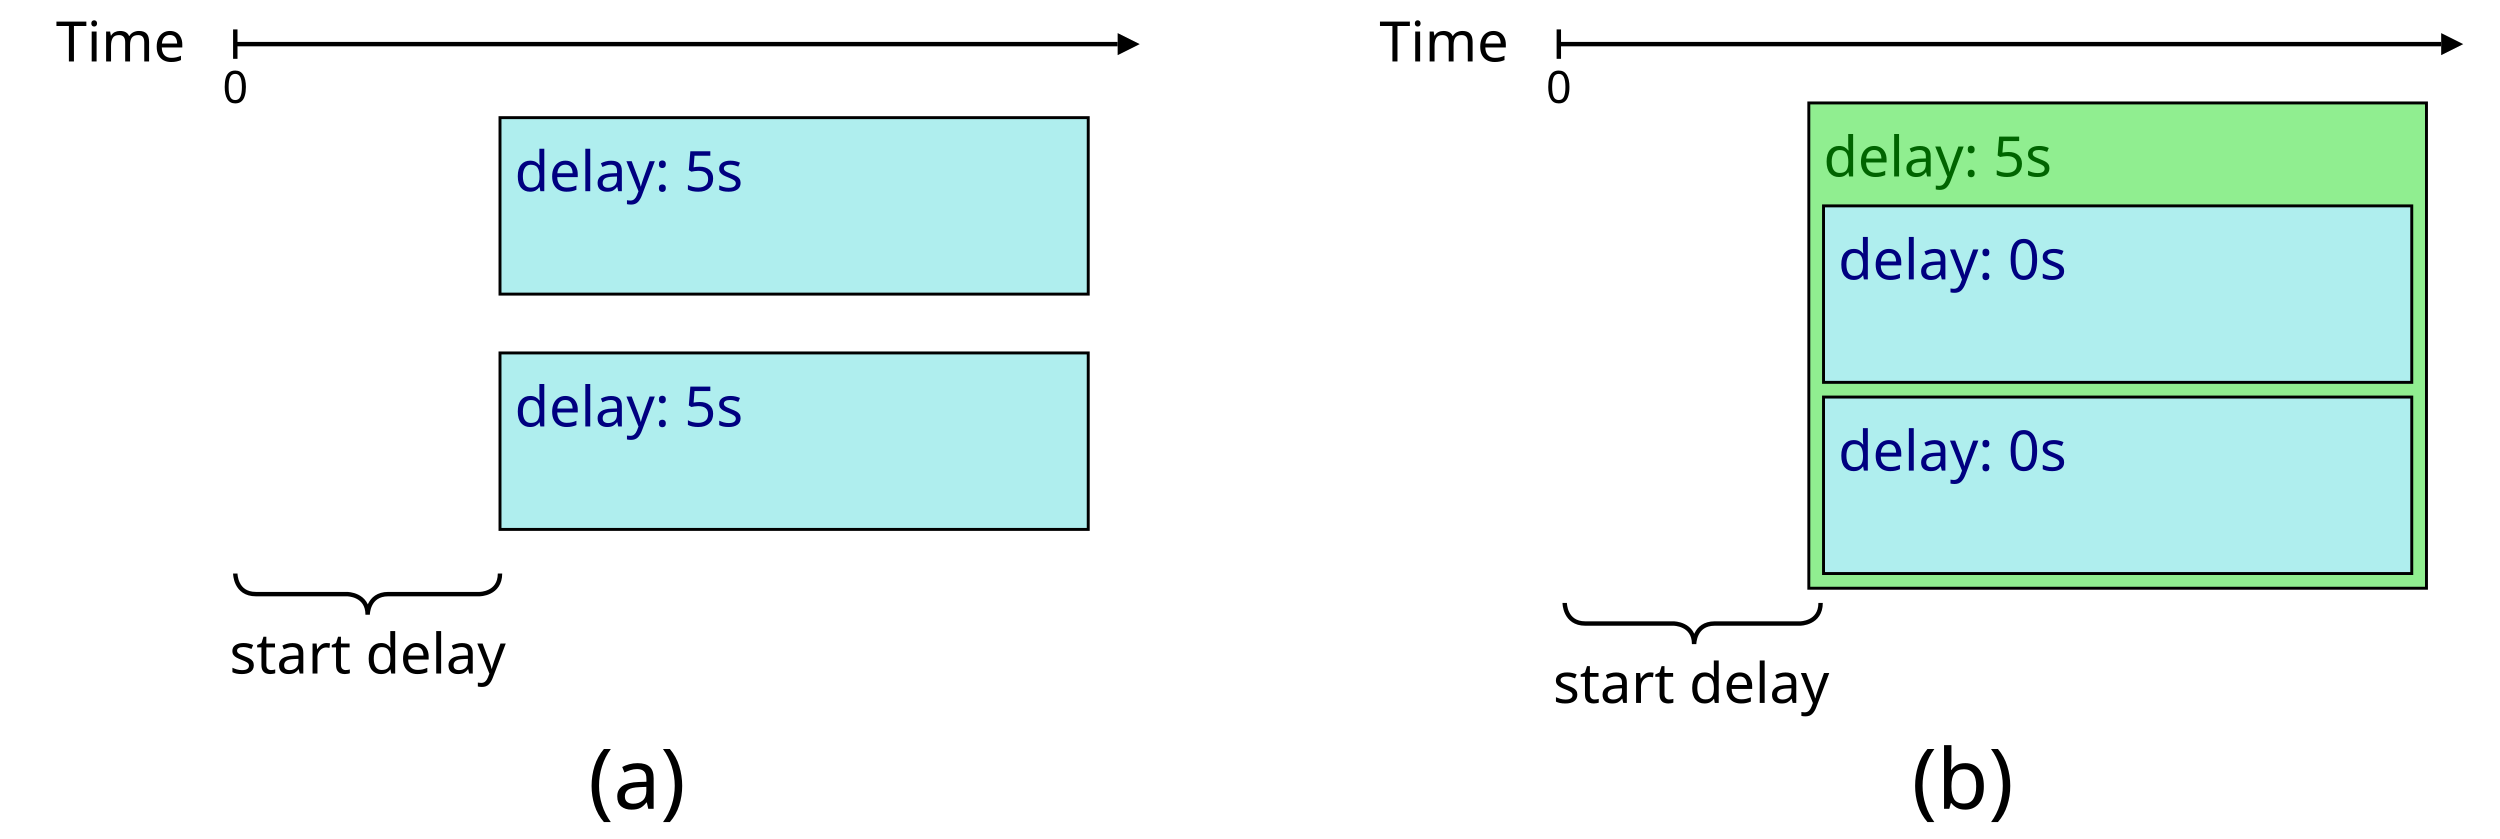
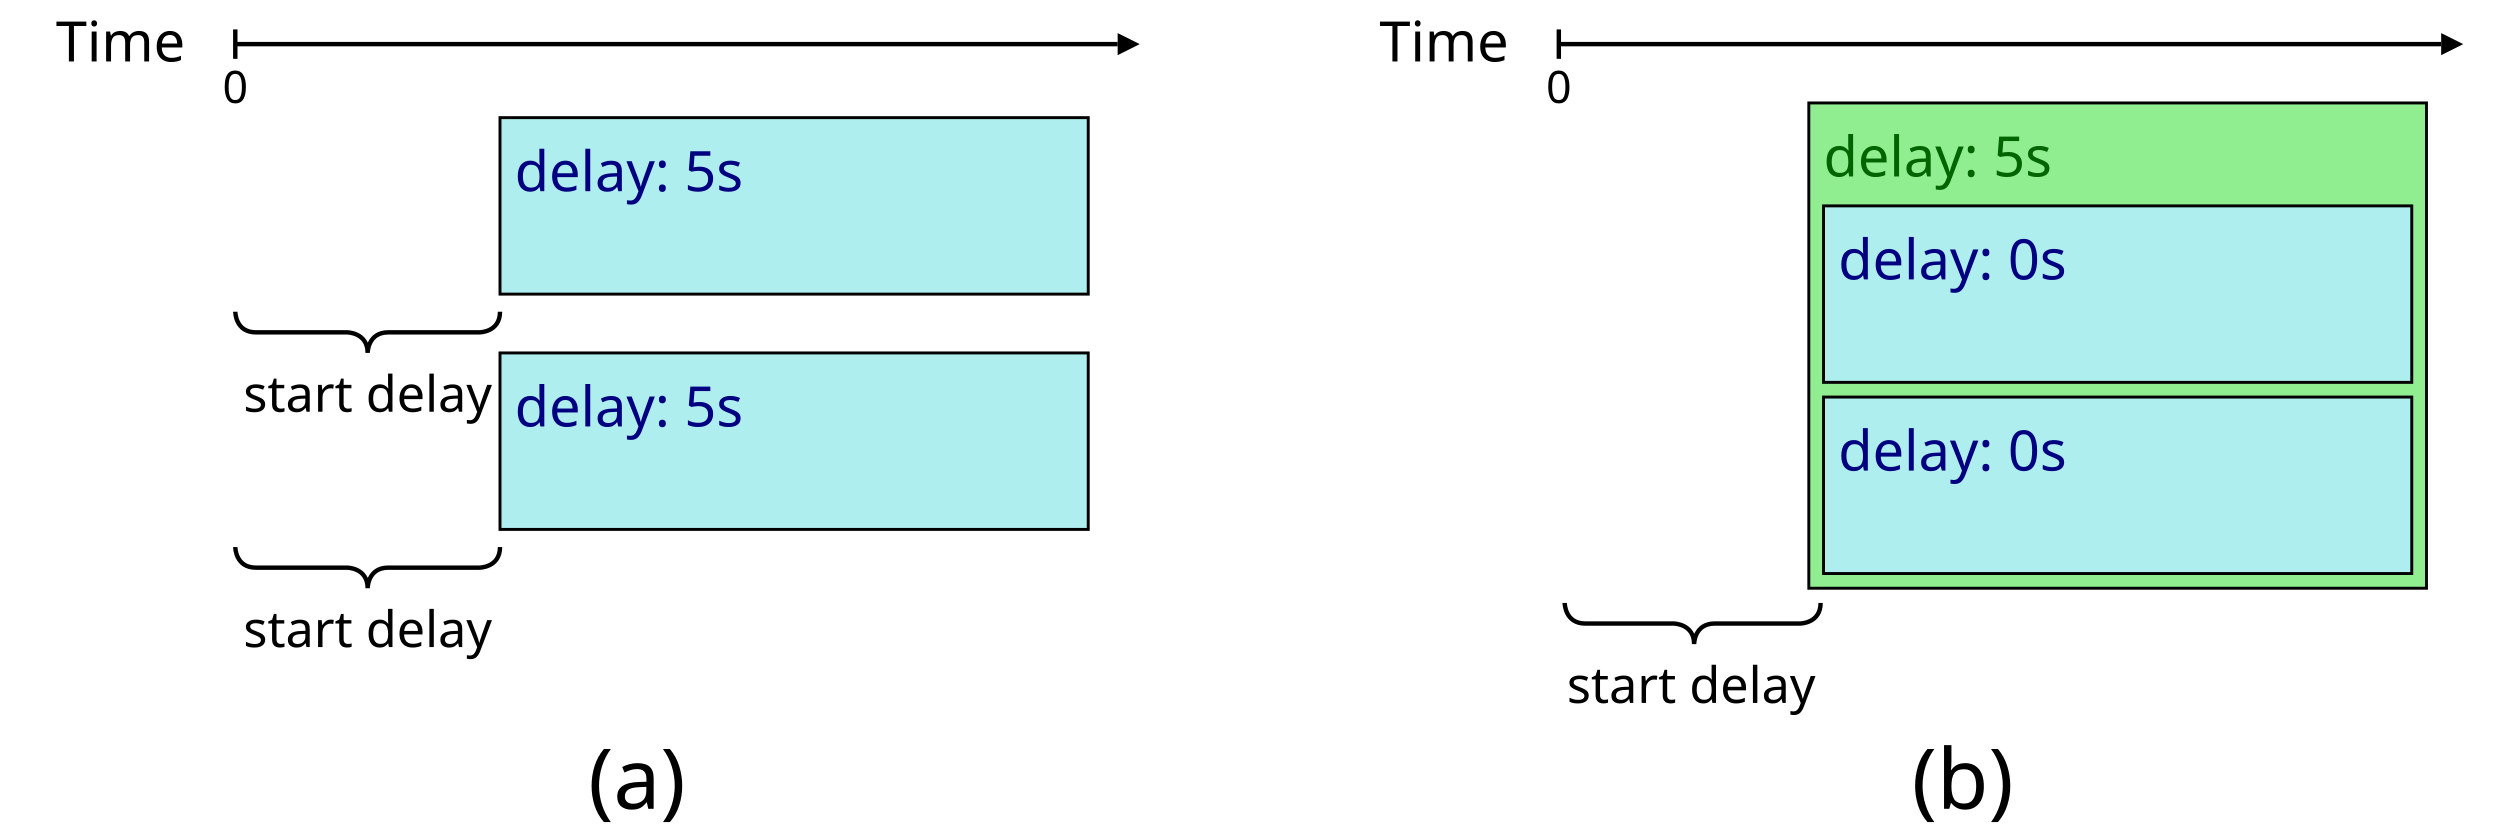
<svg xmlns="http://www.w3.org/2000/svg" xmlns:xlink="http://www.w3.org/1999/xlink" width="100%" height="100%" viewBox="0 0 850 285">
  <defs>
    <style type="text/css">
    svg {
      font-size: 19px;
      font-family: sans-serif;
    }

    .line, .arrowLine {
      stroke: black;
      stroke-width: 1.5;
      fill: none;
    }
    .arrowLine {
      marker-end: url(#arrow);
    }
    .activeSpan  {
      fill: paleturquoise;
      stroke: black;
    }
    .groupSpan  {
      fill: lightgreen;
      stroke: black;
    }
-     .timeLabel, .regionLabel, .tickLabel {
+     .regionLabel, .tickLabel {
      text-anchor: middle;
+     }
+     .regionLabel {
+       font-size: 0.9em;
    }
    .tickLabel {
      font-size: 0.8em;
    }
    .animParams {
      fill: navy;
    }
    .groupParams {
      fill: darkgreen;
    }
    .bracket {
      stroke: black;
      stroke-width: 1.5;
      fill: none;
    }
    .exampleLabel {
      font-size: 1.5em;
    }
    </style>
    <style type="text/css">
      .blackArrowHead {
        fill: black;
        stroke: none;
      }
    </style>
    <marker id="arrow" viewBox="0 -5 10 10" orient="auto" markerWidth="5" markerHeight="5">
      <path d="M0-5l10 5l-10 5z" class="blackArrowHead" />
    </marker>
    <g id="timeline">
      <text x="1em" y="1.1em">Time</text>
      <g transform="translate(80 15)">
        <path d="M0 0H300" class="arrowLine" />
        <path d="M0 5v-10" class="line" />
        <text y="20" class="tickLabel">0</text>
      </g>
    </g>
  </defs>
  <g>
    <use xlink:href="#timeline" />
    <g transform="translate(80 20)">
-       <g transform="translate(90 20)">
-         <g>
-           <rect width="200" height="60" class="activeSpan" />
-           <text x="5" y="25" class="animParams">delay: 5s</text>
+       <defs>
+         <g id="delayedAnim">
+           <g transform="translate(90 0)">
+             <rect width="200" height="60" class="activeSpan" />
+             <text x="5" y="25" class="animParams">delay: 5s</text>
+           </g>
+           <g transform="translate(0 66)">
+             <path d="M0 0s0 7 7 7h31s7 0 7 7c0 0 0-7 7-7h31s7 0 7-7" class="bracket" />
+             <text x="45" y="34" class="regionLabel">start delay</text>
+           </g>
        </g>
-         <g transform="translate(0 80)">
-           <rect width="200" height="60" class="activeSpan" />
-           <text x="5" y="25" class="animParams">delay: 5s</text>
-         </g>
-       </g>
-       <g transform="translate(0 175)">
-         <path d="M0 0s0 7 7 7h31s7 0 7 7c0 0 0-7 7-7h31s7 0 7-7" class="bracket" />
-         <text x="45" y="34" class="regionLabel">start delay</text>
-       </g>
+       </defs>
+       <use xlink:href="#delayedAnim" y="20" />
+       <use xlink:href="#delayedAnim" y="100" />
    </g>
    <g transform="translate(200 275)">
      <text class="exampleLabel">(a)</text>
    </g>
  </g>
  <g transform="translate(450 0)">
    <use xlink:href="#timeline" />
    <g transform="translate(80 20)">
      <g transform="translate(90 20)">
        <g>
          <rect x="-5" y="-5" width="210" height="165" class="groupSpan" />
          <text y="20" class="groupParams">delay: 5s</text>
        </g>
-         <g transform="translate(0 30)">
-           <rect width="200" height="60" class="activeSpan" />
-           <text x="5" y="25" class="animParams">delay: 0s</text>
-         </g>
-         <g transform="translate(0 95)">
-           <rect width="200" height="60" class="activeSpan" />
-           <text x="5" y="25" class="animParams">delay: 0s</text>
-         </g>
+         <defs>
+           <g id="groupedAnim">
+             <rect width="200" height="60" class="activeSpan" />
+             <text x="5" y="25" class="animParams">delay: 0s</text>
+           </g>
+         </defs>
+         <use xlink:href="#groupedAnim" y="30" />
+         <use xlink:href="#groupedAnim" y="95" />
      </g>
      <g transform="translate(0 185)">
        <path d="M2 0s0 7 7 7h30s7 0 7 7c0 0 0-7 7-7h29s7 0 7-7" class="bracket" />
        <text x="45" y="34" class="regionLabel">start delay</text>
      </g>
    </g>
    <g transform="translate(200 275)">
      <text class="exampleLabel">(b)</text>
    </g>
  </g>
</svg>
